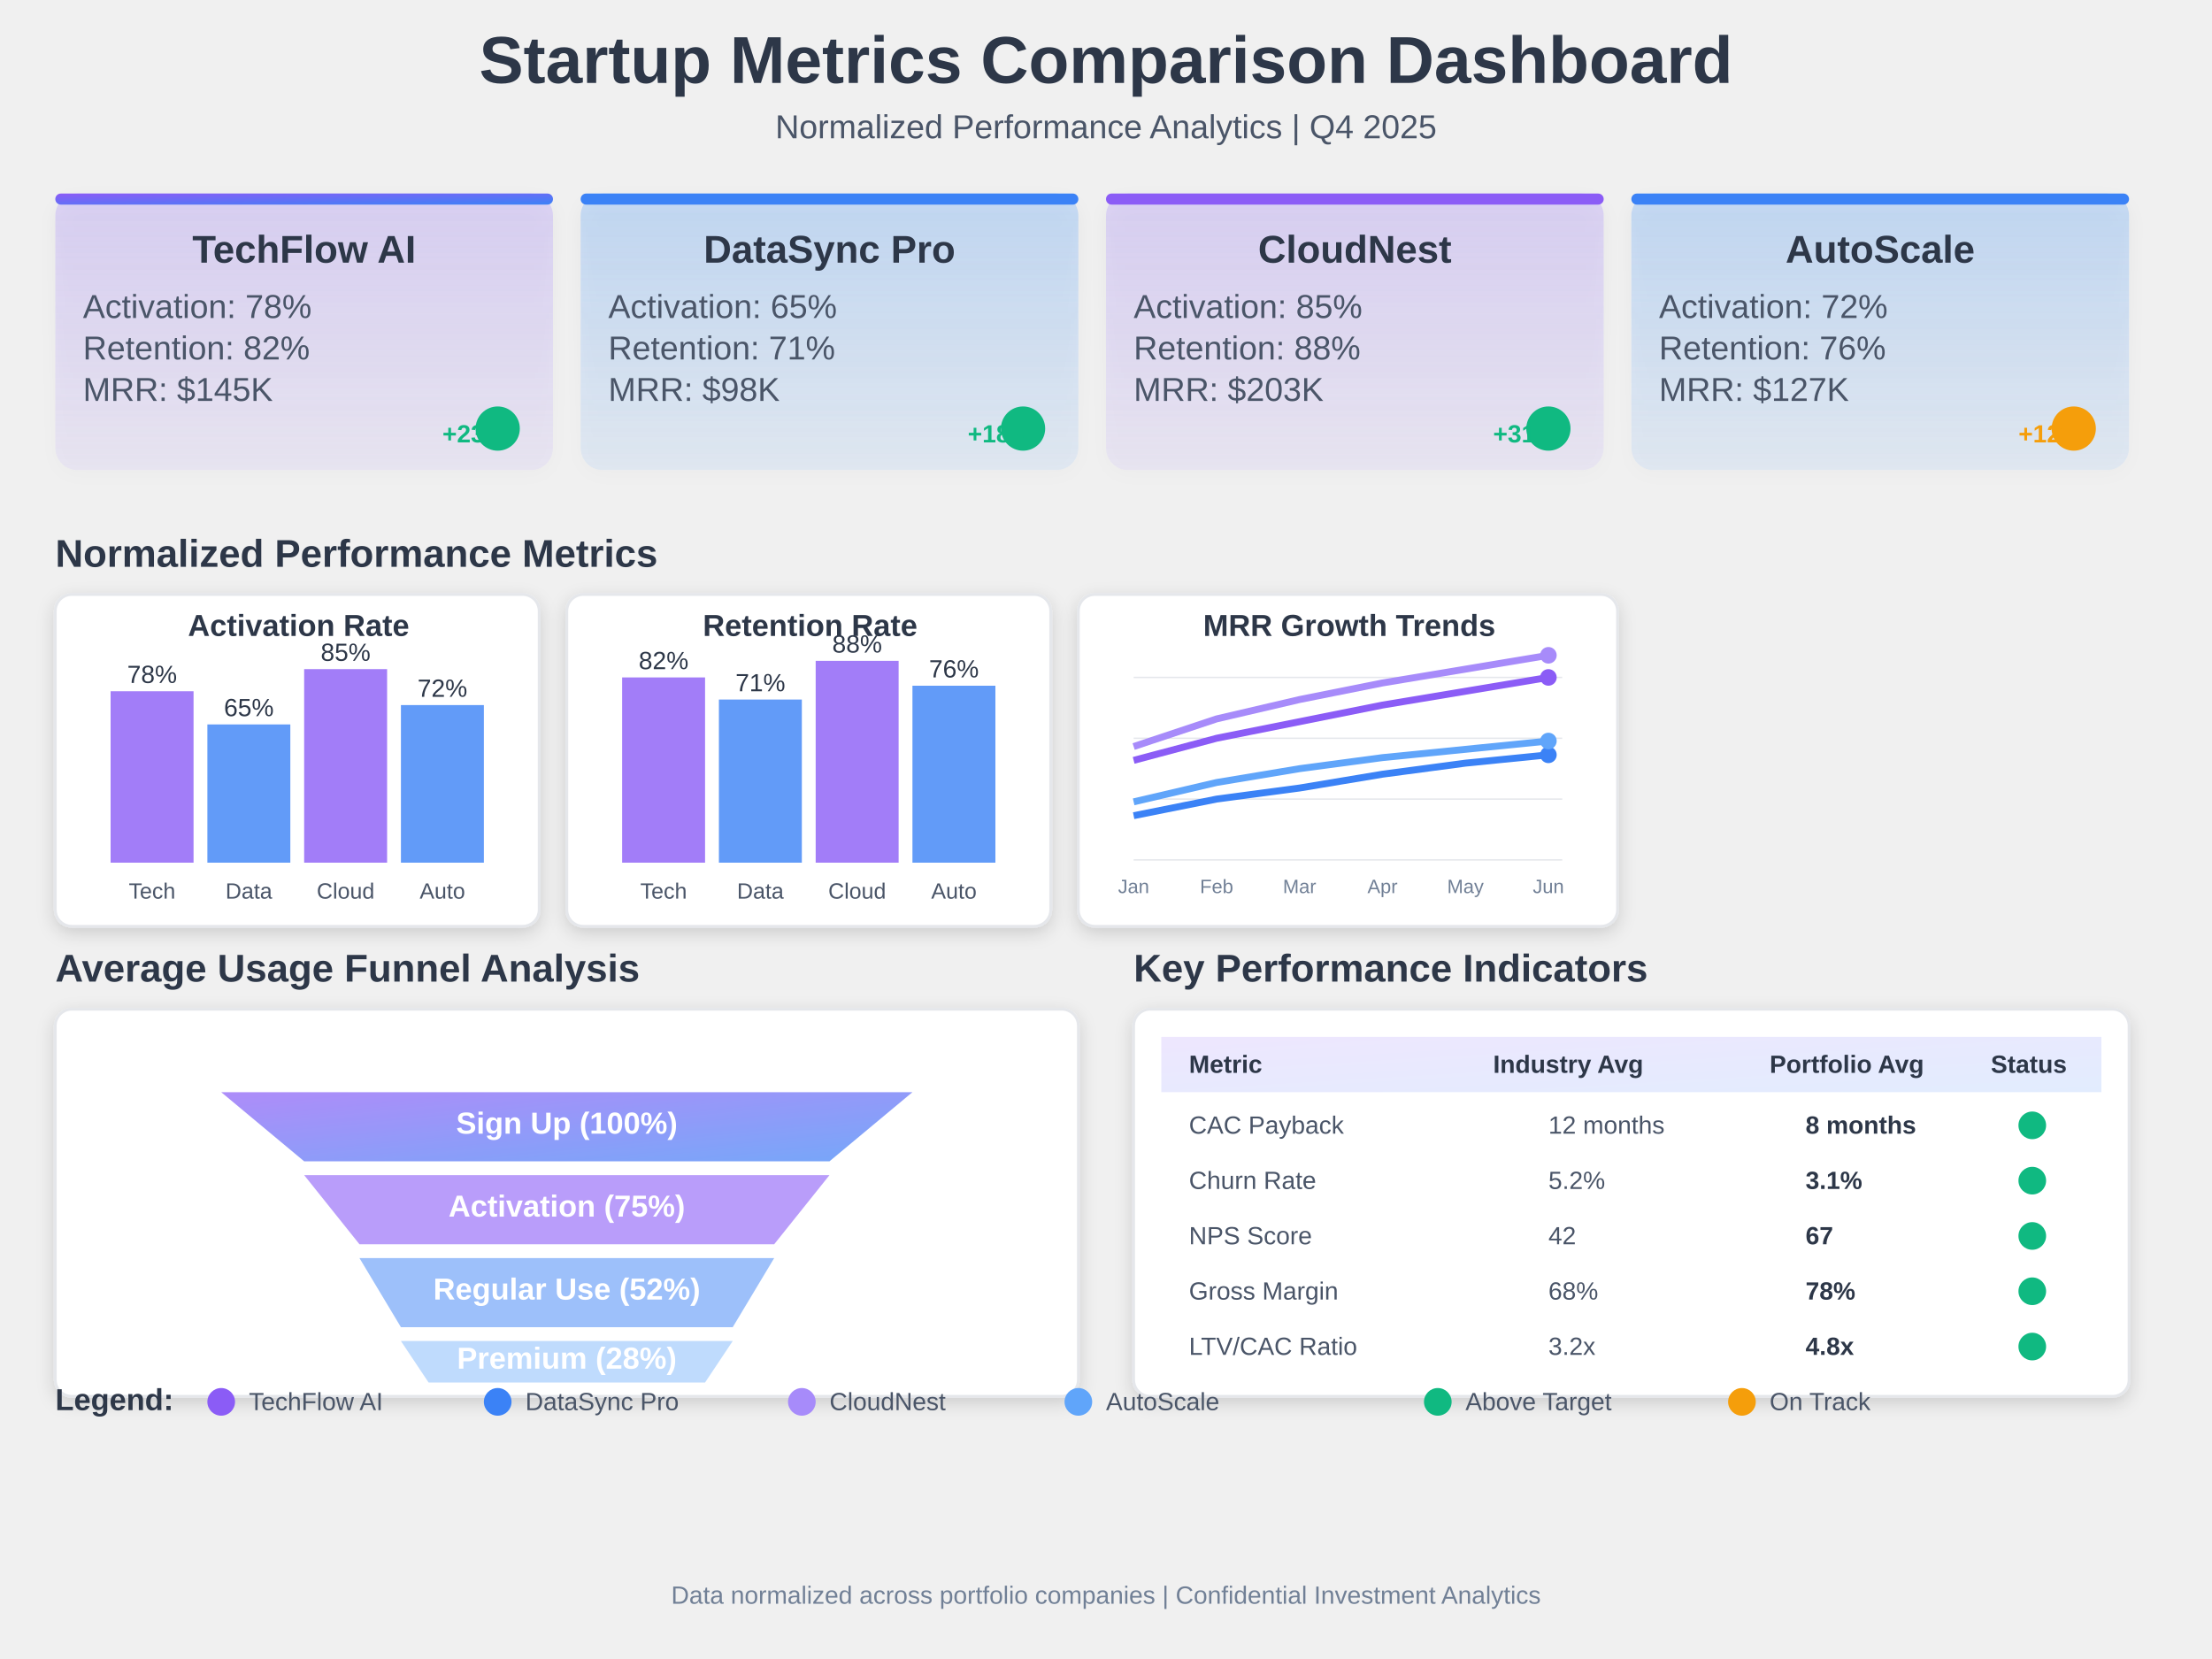
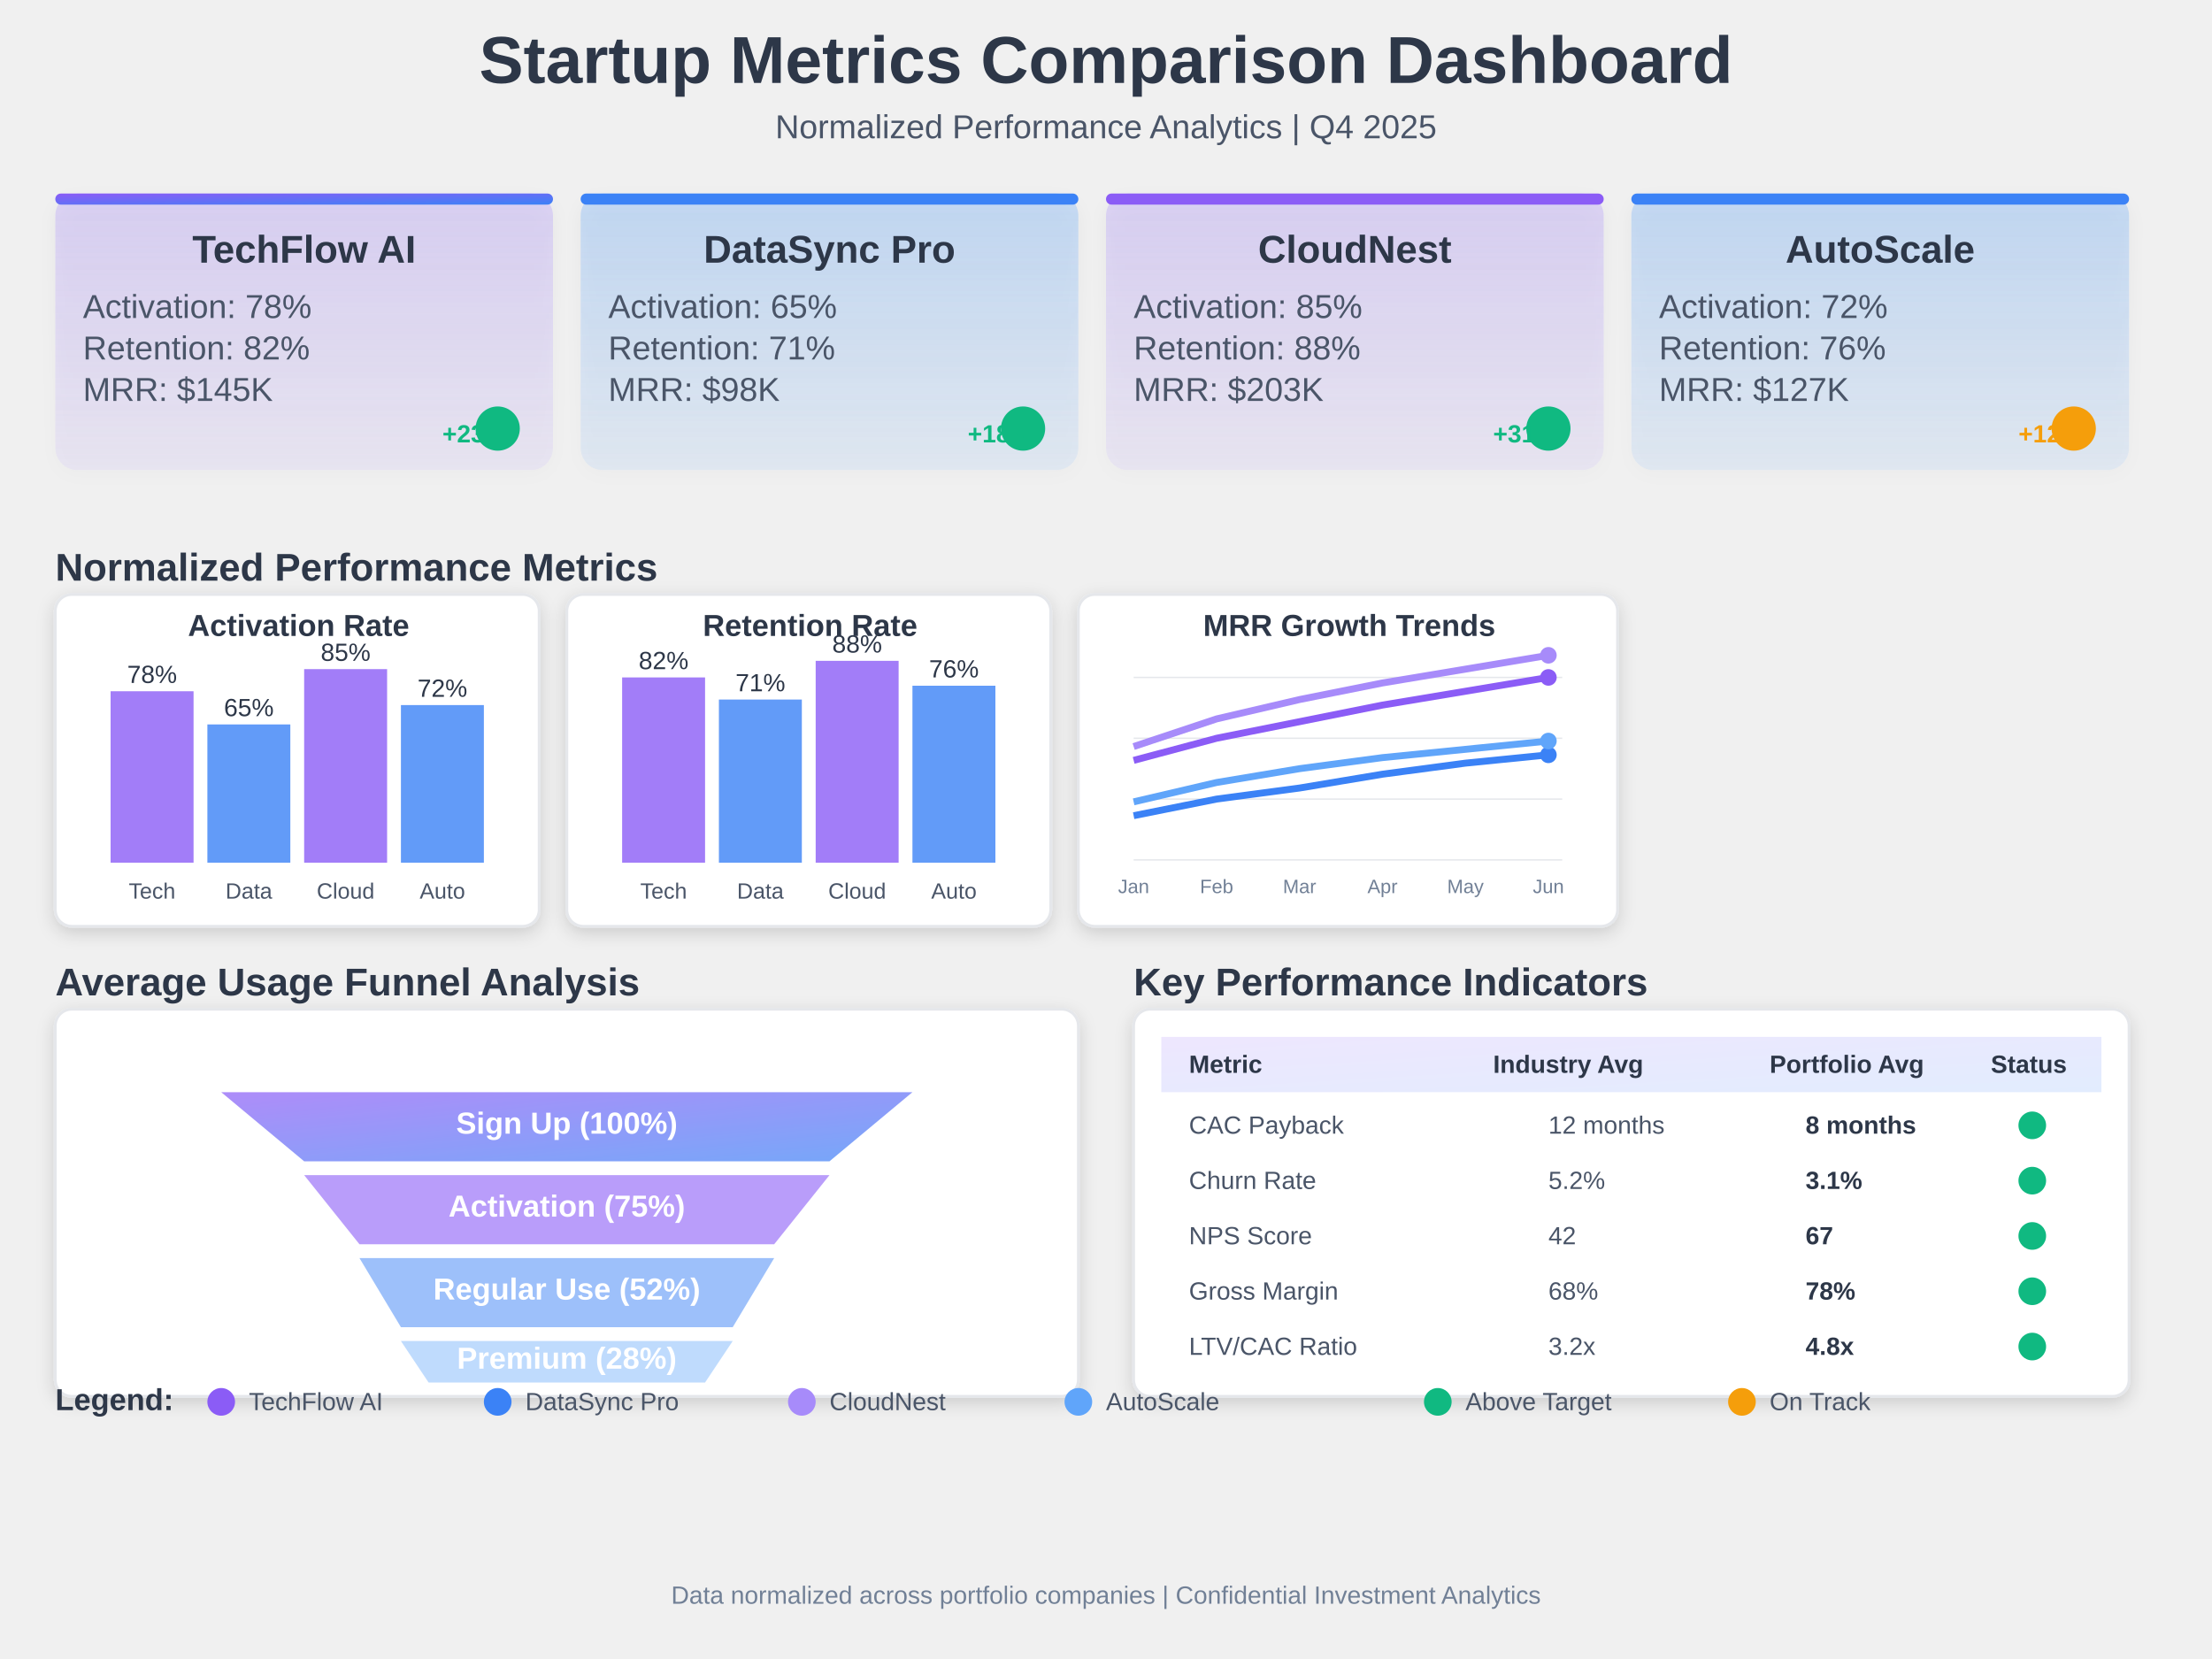
<svg xmlns="http://www.w3.org/2000/svg" viewBox="0 0 800 600" width="800" height="600">
  <defs>
    <linearGradient id="purpleBlue" x1="0%" y1="0%" x2="100%" y2="100%">
      <stop offset="0%" style="stop-color:#8B5CF6;stop-opacity:1" />
      <stop offset="100%" style="stop-color:#3B82F6;stop-opacity:1" />
    </linearGradient>
    <linearGradient id="lightPurple" x1="0%" y1="0%" x2="0%" y2="100%">
      <stop offset="0%" style="stop-color:#A78BFA;stop-opacity:0.3" />
      <stop offset="100%" style="stop-color:#A78BFA;stop-opacity:0.1" />
    </linearGradient>
    <linearGradient id="lightBlue" x1="0%" y1="0%" x2="0%" y2="100%">
      <stop offset="0%" style="stop-color:#60A5FA;stop-opacity:0.3" />
      <stop offset="100%" style="stop-color:#60A5FA;stop-opacity:0.1" />
    </linearGradient>
    <filter id="shadow">
      <feDropShadow dx="0" dy="2" stdDeviation="3" flood-opacity="0.15" />
    </filter>
  </defs>
  <rect width="800" height="600" fill="none" />
  <text x="400" y="30" font-family="Arial, sans-serif" font-size="24" font-weight="bold" fill="#2D3748" text-anchor="middle">
    Startup Metrics Comparison Dashboard
  </text>
  <text x="400" y="50" font-family="Arial, sans-serif" font-size="12" fill="#4A5568" text-anchor="middle">
    Normalized Performance Analytics | Q4 2025
  </text>
  <g transform="translate(20, 70)">
    <rect width="180" height="100" rx="8" fill="url(#lightPurple)" filter="url(#shadow)" />
    <rect width="180" height="4" rx="2" fill="url(#purpleBlue)" />
    <text x="90" y="25" font-family="Arial, sans-serif" font-size="14" font-weight="bold" fill="#2D3748" text-anchor="middle">TechFlow AI</text>
    <text x="10" y="45" font-family="Arial, sans-serif" font-size="12" fill="#4A5568">Activation: 78%</text>
    <text x="10" y="60" font-family="Arial, sans-serif" font-size="12" fill="#4A5568">Retention: 82%</text>
    <text x="10" y="75" font-family="Arial, sans-serif" font-size="12" fill="#4A5568">MRR: $145K</text>
    <circle cx="160" cy="85" r="8" fill="#10B981" />
    <text x="140" y="90" font-family="Arial, sans-serif" font-size="9" fill="#10B981" font-weight="bold">+23%</text>
  </g>
  <g transform="translate(210, 70)">
    <rect width="180" height="100" rx="8" fill="url(#lightBlue)" filter="url(#shadow)" />
    <rect width="180" height="4" rx="2" fill="#3B82F6" />
    <text x="90" y="25" font-family="Arial, sans-serif" font-size="14" font-weight="bold" fill="#2D3748" text-anchor="middle">DataSync Pro</text>
    <text x="10" y="45" font-family="Arial, sans-serif" font-size="12" fill="#4A5568">Activation: 65%</text>
    <text x="10" y="60" font-family="Arial, sans-serif" font-size="12" fill="#4A5568">Retention: 71%</text>
    <text x="10" y="75" font-family="Arial, sans-serif" font-size="12" fill="#4A5568">MRR: $98K</text>
    <circle cx="160" cy="85" r="8" fill="#10B981" />
    <text x="140" y="90" font-family="Arial, sans-serif" font-size="9" fill="#10B981" font-weight="bold">+18%</text>
  </g>
  <g transform="translate(400, 70)">
    <rect width="180" height="100" rx="8" fill="url(#lightPurple)" filter="url(#shadow)" />
    <rect width="180" height="4" rx="2" fill="#8B5CF6" />
    <text x="90" y="25" font-family="Arial, sans-serif" font-size="14" font-weight="bold" fill="#2D3748" text-anchor="middle">CloudNest</text>
    <text x="10" y="45" font-family="Arial, sans-serif" font-size="12" fill="#4A5568">Activation: 85%</text>
    <text x="10" y="60" font-family="Arial, sans-serif" font-size="12" fill="#4A5568">Retention: 88%</text>
    <text x="10" y="75" font-family="Arial, sans-serif" font-size="12" fill="#4A5568">MRR: $203K</text>
    <circle cx="160" cy="85" r="8" fill="#10B981" />
    <text x="140" y="90" font-family="Arial, sans-serif" font-size="9" fill="#10B981" font-weight="bold">+31%</text>
  </g>
  <g transform="translate(590, 70)">
    <rect width="180" height="100" rx="8" fill="url(#lightBlue)" filter="url(#shadow)" />
    <rect width="180" height="4" rx="2" fill="#3B82F6" />
    <text x="90" y="25" font-family="Arial, sans-serif" font-size="14" font-weight="bold" fill="#2D3748" text-anchor="middle">AutoScale</text>
    <text x="10" y="45" font-family="Arial, sans-serif" font-size="12" fill="#4A5568">Activation: 72%</text>
    <text x="10" y="60" font-family="Arial, sans-serif" font-size="12" fill="#4A5568">Retention: 76%</text>
    <text x="10" y="75" font-family="Arial, sans-serif" font-size="12" fill="#4A5568">MRR: $127K</text>
    <circle cx="160" cy="85" r="8" fill="#F59E0B" />
    <text x="140" y="90" font-family="Arial, sans-serif" font-size="9" fill="#F59E0B" font-weight="bold">+12%</text>
  </g>
  <g transform="translate(20, 190)">
-     <text x="0" y="15" font-family="Arial, sans-serif" font-size="14" font-weight="bold" fill="#2D3748">Normalized Performance Metrics</text>
+     <text x="0" y="20" font-family="Arial, sans-serif" font-size="14" font-weight="bold" fill="#2D3748">Normalized Performance Metrics</text>
    <g transform="translate(0, 25)">
      <rect width="175" height="120" rx="6" fill="#FFFFFF" stroke="#E5E7EB" stroke-width="1" filter="url(#shadow)" />
      <text x="88" y="15" font-family="Arial, sans-serif" font-size="11" font-weight="bold" fill="#2D3748" text-anchor="middle">Activation Rate</text>
      <rect x="20" y="35" width="30" height="62" fill="#8B5CF6" opacity="0.8" />
      <rect x="55" y="47" width="30" height="50" fill="#3B82F6" opacity="0.8" />
      <rect x="90" y="27" width="30" height="70" fill="#8B5CF6" opacity="0.8" />
      <rect x="125" y="40" width="30" height="57" fill="#3B82F6" opacity="0.8" />
      <text x="35" y="32" font-family="Arial, sans-serif" font-size="9" fill="#2D3748" text-anchor="middle">78%</text>
      <text x="70" y="44" font-family="Arial, sans-serif" font-size="9" fill="#2D3748" text-anchor="middle">65%</text>
      <text x="105" y="24" font-family="Arial, sans-serif" font-size="9" fill="#2D3748" text-anchor="middle">85%</text>
      <text x="140" y="37" font-family="Arial, sans-serif" font-size="9" fill="#2D3748" text-anchor="middle">72%</text>
      <text x="35" y="110" font-family="Arial, sans-serif" font-size="8" fill="#4A5568" text-anchor="middle">Tech</text>
      <text x="70" y="110" font-family="Arial, sans-serif" font-size="8" fill="#4A5568" text-anchor="middle">Data</text>
      <text x="105" y="110" font-family="Arial, sans-serif" font-size="8" fill="#4A5568" text-anchor="middle">Cloud</text>
      <text x="140" y="110" font-family="Arial, sans-serif" font-size="8" fill="#4A5568" text-anchor="middle">Auto</text>
    </g>
    <g transform="translate(185, 25)">
      <rect width="175" height="120" rx="6" fill="#FFFFFF" stroke="#E5E7EB" stroke-width="1" filter="url(#shadow)" />
      <text x="88" y="15" font-family="Arial, sans-serif" font-size="11" font-weight="bold" fill="#2D3748" text-anchor="middle">Retention Rate</text>
      <rect x="20" y="30" width="30" height="67" fill="#8B5CF6" opacity="0.8" />
      <rect x="55" y="38" width="30" height="59" fill="#3B82F6" opacity="0.8" />
      <rect x="90" y="24" width="30" height="73" fill="#8B5CF6" opacity="0.8" />
      <rect x="125" y="33" width="30" height="64" fill="#3B82F6" opacity="0.8" />
      <text x="35" y="27" font-family="Arial, sans-serif" font-size="9" fill="#2D3748" text-anchor="middle">82%</text>
      <text x="70" y="35" font-family="Arial, sans-serif" font-size="9" fill="#2D3748" text-anchor="middle">71%</text>
      <text x="105" y="21" font-family="Arial, sans-serif" font-size="9" fill="#2D3748" text-anchor="middle">88%</text>
      <text x="140" y="30" font-family="Arial, sans-serif" font-size="9" fill="#2D3748" text-anchor="middle">76%</text>
      <text x="35" y="110" font-family="Arial, sans-serif" font-size="8" fill="#4A5568" text-anchor="middle">Tech</text>
      <text x="70" y="110" font-family="Arial, sans-serif" font-size="8" fill="#4A5568" text-anchor="middle">Data</text>
      <text x="105" y="110" font-family="Arial, sans-serif" font-size="8" fill="#4A5568" text-anchor="middle">Cloud</text>
      <text x="140" y="110" font-family="Arial, sans-serif" font-size="8" fill="#4A5568" text-anchor="middle">Auto</text>
    </g>
    <g transform="translate(370, 25)">
      <rect width="195" height="120" rx="6" fill="#FFFFFF" stroke="#E5E7EB" stroke-width="1" filter="url(#shadow)" />
      <text x="98" y="15" font-family="Arial, sans-serif" font-size="11" font-weight="bold" fill="#2D3748" text-anchor="middle">MRR Growth Trends</text>
      <line x1="20" y1="30" x2="175" y2="30" stroke="#E5E7EB" stroke-width="0.5" />
      <line x1="20" y1="52" x2="175" y2="52" stroke="#E5E7EB" stroke-width="0.5" />
      <line x1="20" y1="74" x2="175" y2="74" stroke="#E5E7EB" stroke-width="0.5" />
      <line x1="20" y1="96" x2="175" y2="96" stroke="#E5E7EB" stroke-width="0.5" />
      <polyline points="20,60 50,52 80,46 110,40 140,35 170,30" fill="none" stroke="#8B5CF6" stroke-width="2.5" />
      <circle cx="170" cy="30" r="3" fill="#8B5CF6" />
      <polyline points="20,80 50,74 80,70 110,65 140,61 170,58" fill="none" stroke="#3B82F6" stroke-width="2.5" />
      <circle cx="170" cy="58" r="3" fill="#3B82F6" />
      <polyline points="20,55 50,45 80,38 110,32 140,27 170,22" fill="none" stroke="#A78BFA" stroke-width="2.5" />
      <circle cx="170" cy="22" r="3" fill="#A78BFA" />
      <polyline points="20,75 50,68 80,63 110,59 140,56 170,53" fill="none" stroke="#60A5FA" stroke-width="2.5" />
      <circle cx="170" cy="53" r="3" fill="#60A5FA" />
      <text x="20" y="108" font-family="Arial, sans-serif" font-size="7" fill="#718096" text-anchor="middle">Jan</text>
      <text x="50" y="108" font-family="Arial, sans-serif" font-size="7" fill="#718096" text-anchor="middle">Feb</text>
      <text x="80" y="108" font-family="Arial, sans-serif" font-size="7" fill="#718096" text-anchor="middle">Mar</text>
      <text x="110" y="108" font-family="Arial, sans-serif" font-size="7" fill="#718096" text-anchor="middle">Apr</text>
      <text x="140" y="108" font-family="Arial, sans-serif" font-size="7" fill="#718096" text-anchor="middle">May</text>
      <text x="170" y="108" font-family="Arial, sans-serif" font-size="7" fill="#718096" text-anchor="middle">Jun</text>
    </g>
  </g>
  <g transform="translate(20, 340)">
-     <text x="0" y="15" font-family="Arial, sans-serif" font-size="14" font-weight="bold" fill="#2D3748">Average Usage Funnel Analysis</text>
+     <text x="0" y="20" font-family="Arial, sans-serif" font-size="14" font-weight="bold" fill="#2D3748">Average Usage Funnel Analysis</text>
    <g transform="translate(0, 25)">
      <rect width="370" height="140" rx="6" fill="#FFFFFF" stroke="#E5E7EB" stroke-width="1" filter="url(#shadow)" />
      <polygon points="60,30 310,30 280,55 90,55" fill="url(#purpleBlue)" opacity="0.7" />
      <polygon points="90,60 280,60 260,85 110,85" fill="#8B5CF6" opacity="0.6" />
      <polygon points="110,90 260,90 245,115 125,115" fill="#3B82F6" opacity="0.5" />
      <polygon points="125,120 245,120 235,135 135,135" fill="#60A5FA" opacity="0.4" />
      <text x="185" y="45" font-family="Arial, sans-serif" font-size="11" fill="#FFFFFF" text-anchor="middle" font-weight="bold">Sign Up (100%)</text>
      <text x="185" y="75" font-family="Arial, sans-serif" font-size="11" fill="#FFFFFF" text-anchor="middle" font-weight="bold">Activation (75%)</text>
      <text x="185" y="105" font-family="Arial, sans-serif" font-size="11" fill="#FFFFFF" text-anchor="middle" font-weight="bold">Regular Use (52%)</text>
      <text x="185" y="130" font-family="Arial, sans-serif" font-size="11" fill="#FFFFFF" text-anchor="middle" font-weight="bold">Premium (28%)</text>
    </g>
  </g>
  <g transform="translate(410, 340)">
-     <text x="0" y="15" font-family="Arial, sans-serif" font-size="14" font-weight="bold" fill="#2D3748">Key Performance Indicators</text>
+     <text x="0" y="20" font-family="Arial, sans-serif" font-size="14" font-weight="bold" fill="#2D3748">Key Performance Indicators</text>
    <g transform="translate(0, 25)">
      <rect width="360" height="140" rx="6" fill="#FFFFFF" stroke="#E5E7EB" stroke-width="1" filter="url(#shadow)" />
      <rect x="10" y="10" width="340" height="20" fill="url(#purpleBlue)" opacity="0.15" />
      <text x="20" y="23" font-family="Arial, sans-serif" font-size="9" font-weight="bold" fill="#2D3748">Metric</text>
      <text x="130" y="23" font-family="Arial, sans-serif" font-size="9" font-weight="bold" fill="#2D3748">Industry Avg</text>
      <text x="230" y="23" font-family="Arial, sans-serif" font-size="9" font-weight="bold" fill="#2D3748">Portfolio Avg</text>
      <text x="310" y="23" font-family="Arial, sans-serif" font-size="9" font-weight="bold" fill="#2D3748">Status</text>
      <text x="20" y="45" font-family="Arial, sans-serif" font-size="9" fill="#4A5568">CAC Payback</text>
      <text x="150" y="45" font-family="Arial, sans-serif" font-size="9" fill="#4A5568">12 months</text>
      <text x="243" y="45" font-family="Arial, sans-serif" font-size="9" fill="#2D3748" font-weight="bold">8 months</text>
      <circle cx="325" cy="42" r="5" fill="#10B981" />
      <text x="20" y="65" font-family="Arial, sans-serif" font-size="9" fill="#4A5568">Churn Rate</text>
      <text x="150" y="65" font-family="Arial, sans-serif" font-size="9" fill="#4A5568">5.2%</text>
      <text x="243" y="65" font-family="Arial, sans-serif" font-size="9" fill="#2D3748" font-weight="bold">3.1%</text>
      <circle cx="325" cy="62" r="5" fill="#10B981" />
      <text x="20" y="85" font-family="Arial, sans-serif" font-size="9" fill="#4A5568">NPS Score</text>
      <text x="150" y="85" font-family="Arial, sans-serif" font-size="9" fill="#4A5568">42</text>
      <text x="243" y="85" font-family="Arial, sans-serif" font-size="9" fill="#2D3748" font-weight="bold">67</text>
      <circle cx="325" cy="82" r="5" fill="#10B981" />
      <text x="20" y="105" font-family="Arial, sans-serif" font-size="9" fill="#4A5568">Gross Margin</text>
      <text x="150" y="105" font-family="Arial, sans-serif" font-size="9" fill="#4A5568">68%</text>
      <text x="243" y="105" font-family="Arial, sans-serif" font-size="9" fill="#2D3748" font-weight="bold">78%</text>
      <circle cx="325" cy="102" r="5" fill="#10B981" />
      <text x="20" y="125" font-family="Arial, sans-serif" font-size="9" fill="#4A5568">LTV/CAC Ratio</text>
      <text x="150" y="125" font-family="Arial, sans-serif" font-size="9" fill="#4A5568">3.2x</text>
      <text x="243" y="125" font-family="Arial, sans-serif" font-size="9" fill="#2D3748" font-weight="bold">4.8x</text>
      <circle cx="325" cy="122" r="5" fill="#10B981" />
    </g>
  </g>
  <g transform="translate(20, 510)">
    <text x="0" y="0" font-family="Arial, sans-serif" font-size="11" font-weight="bold" fill="#2D3748">Legend:</text>
    <circle cx="60" cy="-3" r="5" fill="#8B5CF6" />
    <text x="70" y="0" font-family="Arial, sans-serif" font-size="9" fill="#4A5568">TechFlow AI</text>
    <circle cx="160" cy="-3" r="5" fill="#3B82F6" />
    <text x="170" y="0" font-family="Arial, sans-serif" font-size="9" fill="#4A5568">DataSync Pro</text>
    <circle cx="270" cy="-3" r="5" fill="#A78BFA" />
    <text x="280" y="0" font-family="Arial, sans-serif" font-size="9" fill="#4A5568">CloudNest</text>
    <circle cx="370" cy="-3" r="5" fill="#60A5FA" />
    <text x="380" y="0" font-family="Arial, sans-serif" font-size="9" fill="#4A5568">AutoScale</text>
    <circle cx="500" cy="-3" r="5" fill="#10B981" />
    <text x="510" y="0" font-family="Arial, sans-serif" font-size="9" fill="#4A5568">Above Target</text>
    <circle cx="610" cy="-3" r="5" fill="#F59E0B" />
    <text x="620" y="0" font-family="Arial, sans-serif" font-size="9" fill="#4A5568">On Track</text>
  </g>
  <text x="400" y="580" font-family="Arial, sans-serif" font-size="9" fill="#718096" text-anchor="middle">
    Data normalized across portfolio companies | Confidential Investment Analytics
  </text>
</svg>
